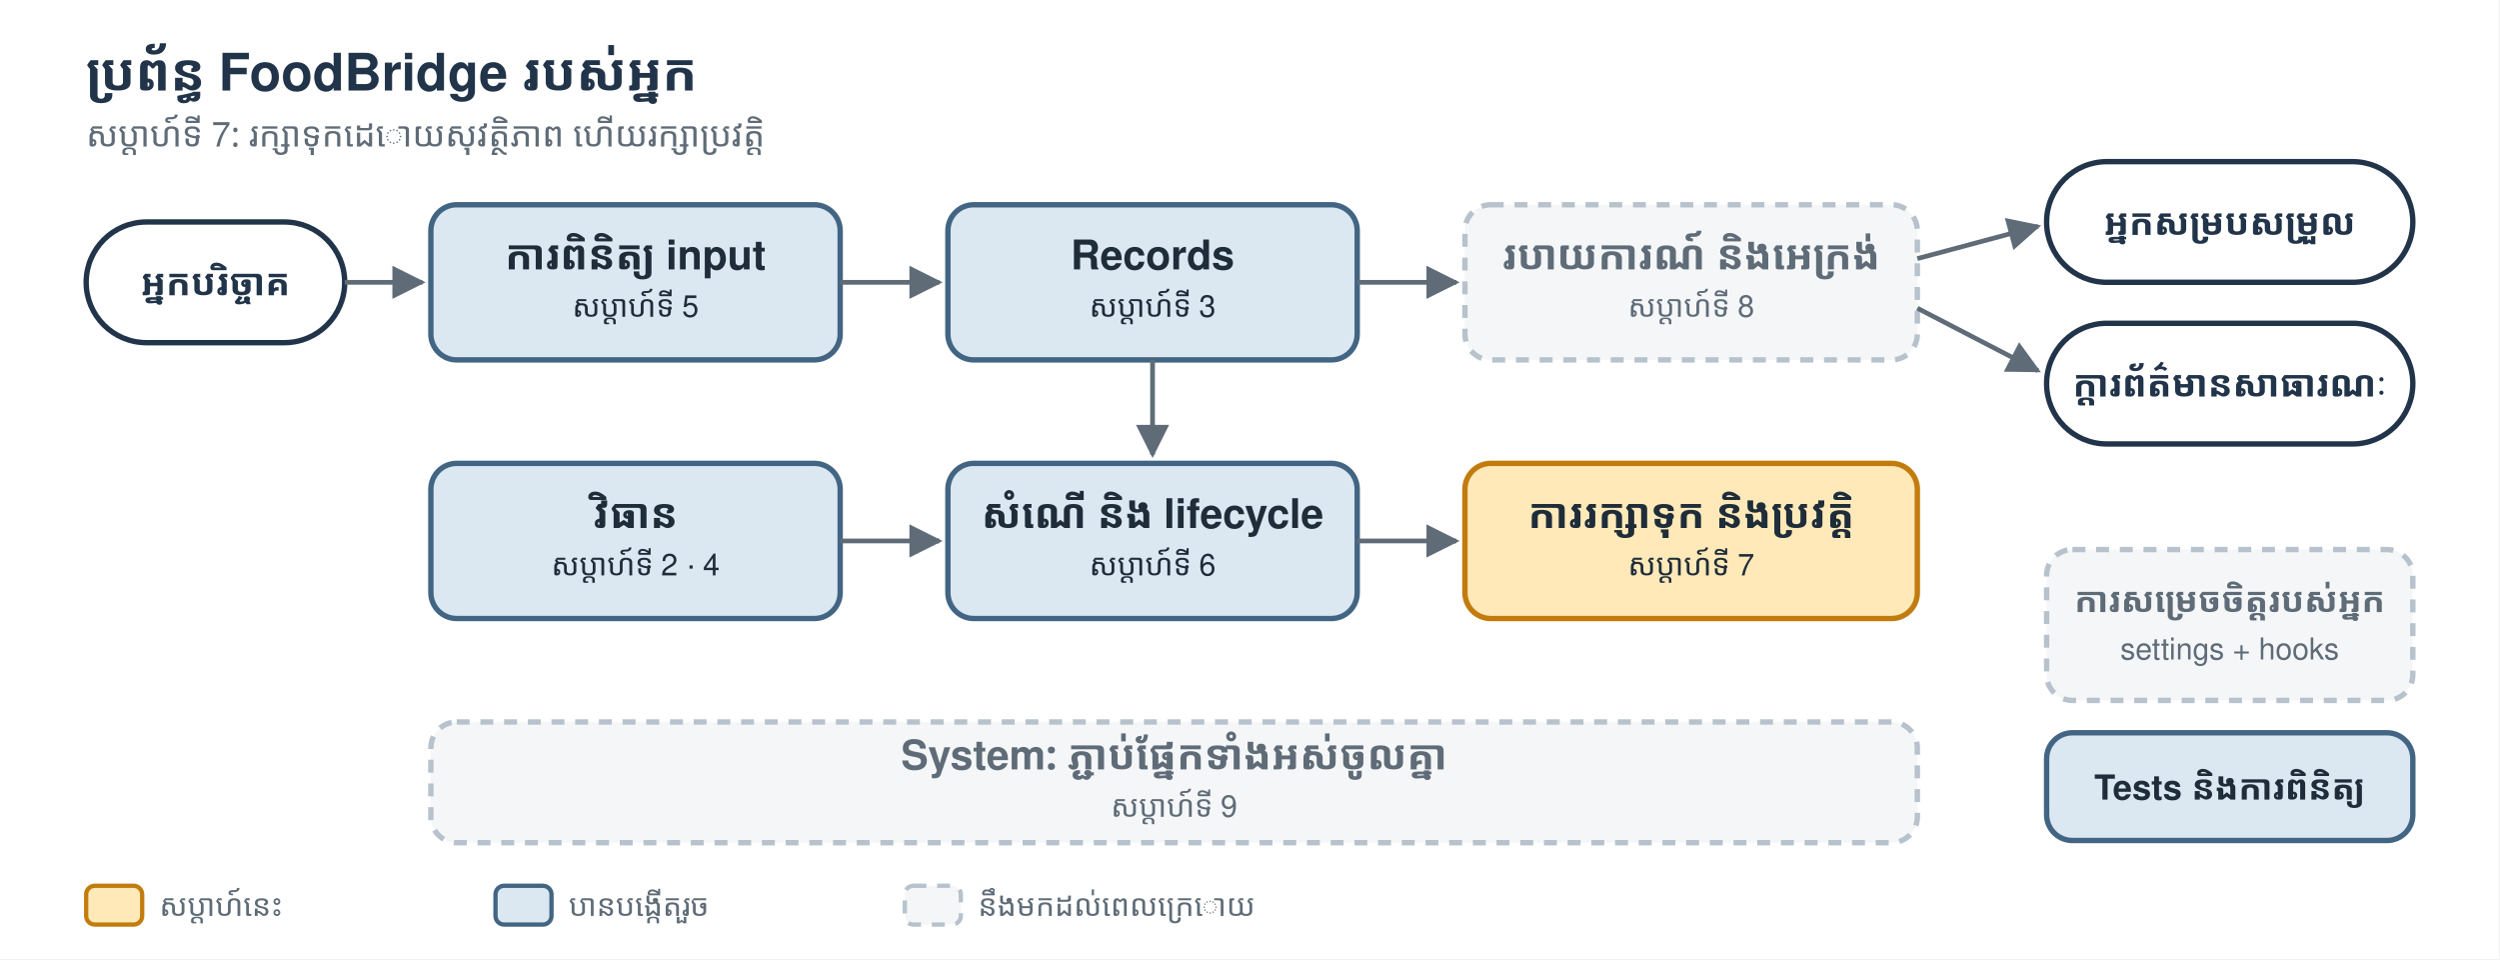
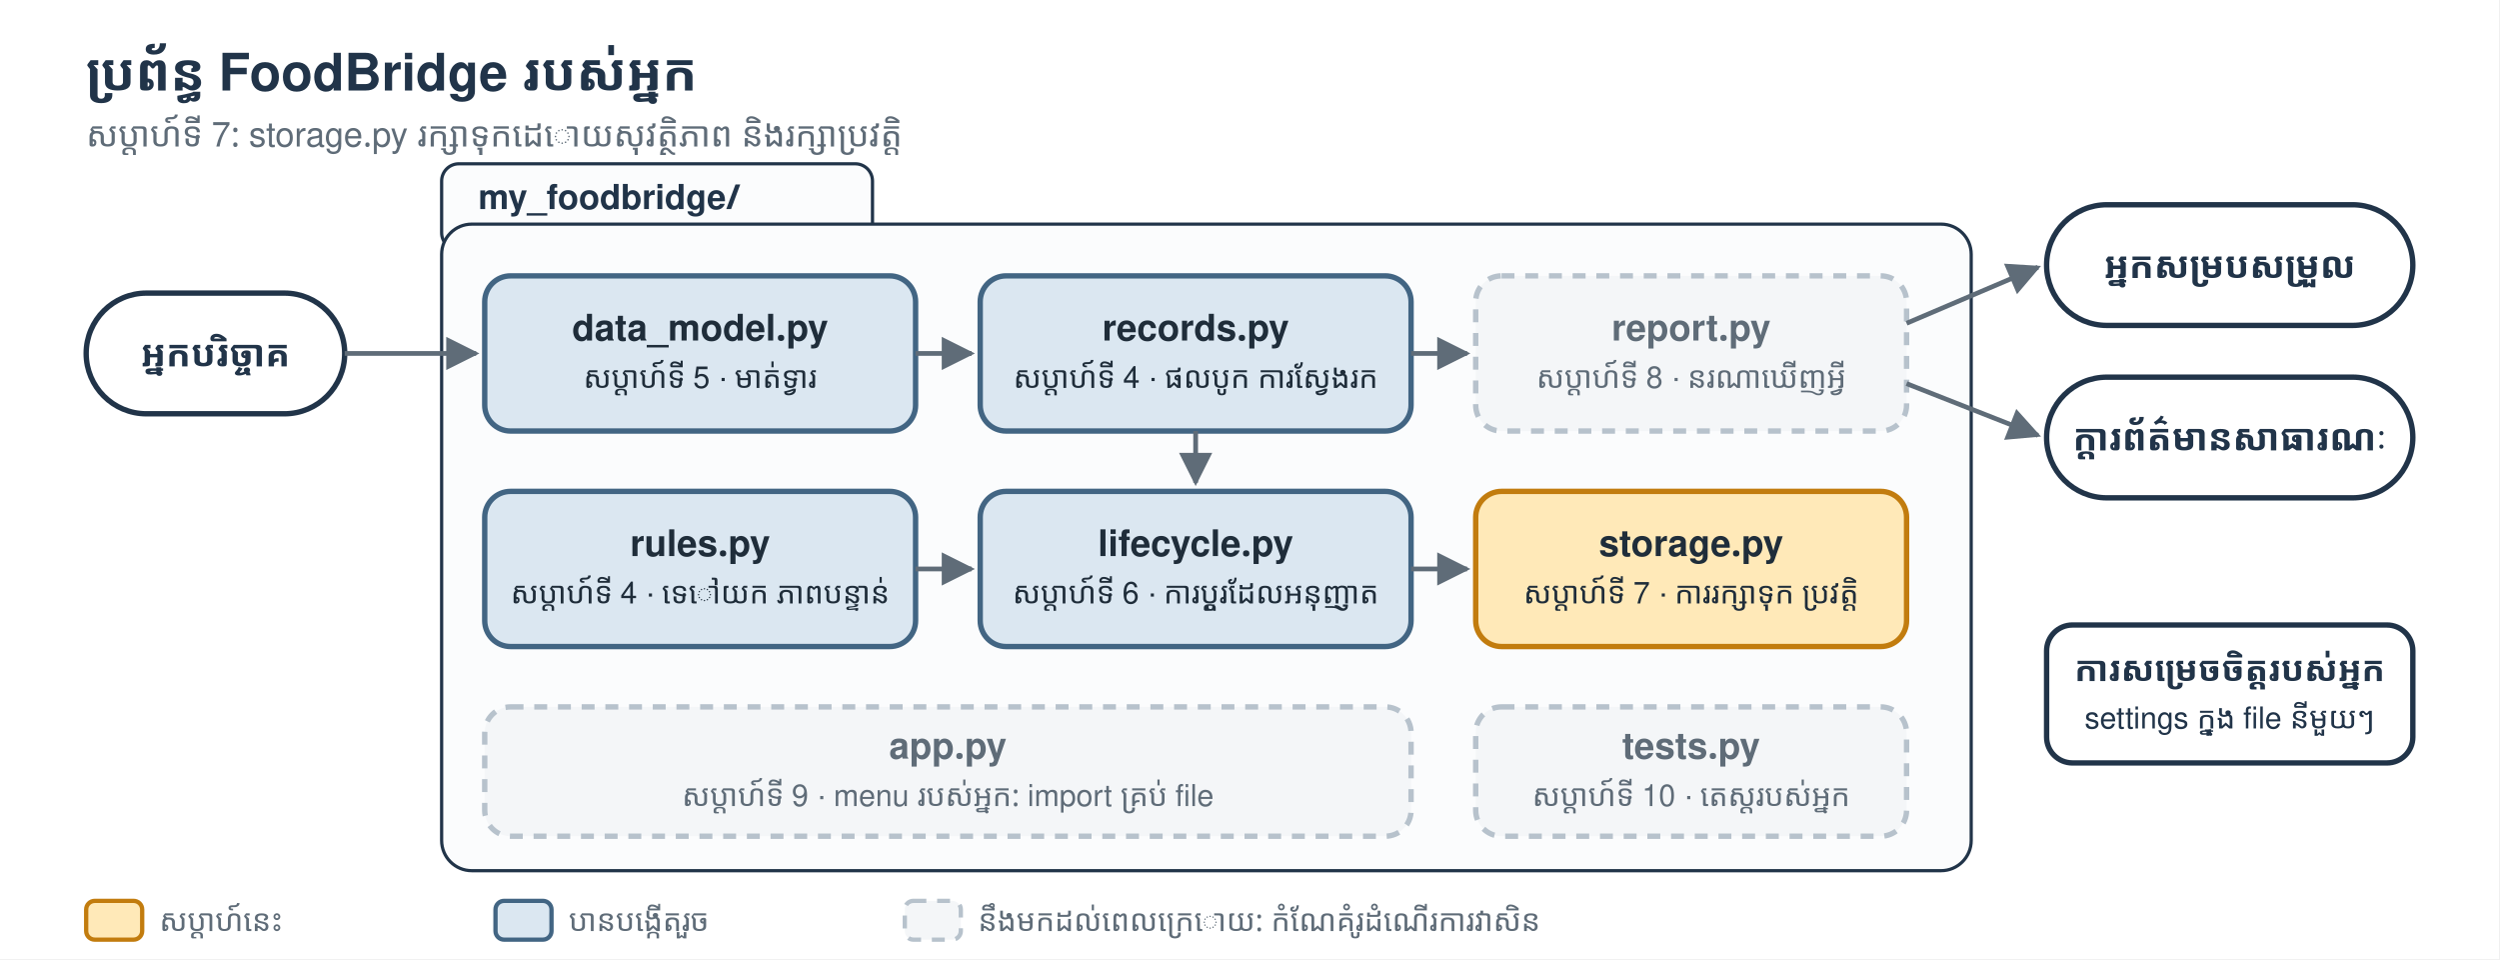
<svg xmlns="http://www.w3.org/2000/svg" width="1160" height="445" viewBox="0 0 1160 445" role="img" font-family="system-ui, -apple-system, 'Segoe UI', 'Noto Sans Khmer', 'Khmer Sangam MN', 'Khmer UI', 'Khmer OS Battambang', Helvetica, Arial, sans-serif">
  <rect width="1160" height="445" fill="#ffffff" />
  <defs>
    <marker id="arrow" viewBox="0 0 10 10" refX="9" refY="5" markerWidth="7" markerHeight="7" orient="auto-start-reverse">
      <path d="M0,0 L10,5 L0,10 z" fill="#5f6c78" />
    </marker>
  </defs>
  <text x="40" y="42" font-size="24" font-weight="700" fill="#213449" text-anchor="start">ប្រព័ន្ធ FoodBridge របស់អ្នក</text>
-   <text x="40" y="68" font-size="16" font-weight="400" fill="#5f6c78" text-anchor="start">សប្ដាហ៍ទី 7: រក្សាទុកដោយសុវត្ថិភាព ហើយរក្សាប្រវត្តិ</text>
-   <rect x="200" y="95" width="190" height="72" rx="12" fill="#dbe7f1" stroke="#426583" stroke-width="2.5" />
-   <text x="295.0" y="125.0" text-anchor="middle" font-size="19" font-weight="700" fill="#1f2d3a">ការពិនិត្យ input</text>
-   <text x="295.0" y="147.0" text-anchor="middle" font-size="14" fill="#1f2d3a">សប្ដាហ៍ទី 5</text>
-   <rect x="440" y="95" width="190" height="72" rx="12" fill="#dbe7f1" stroke="#426583" stroke-width="2.5" />
-   <text x="535.0" y="125.0" text-anchor="middle" font-size="19" font-weight="700" fill="#1f2d3a">Records</text>
-   <text x="535.0" y="147.0" text-anchor="middle" font-size="14" fill="#1f2d3a">សប្ដាហ៍ទី 3</text>
-   <rect x="680" y="95" width="210" height="72" rx="12" fill="#f4f6f8" stroke="#b7c2cc" stroke-width="2.5" stroke-dasharray="6 5" />
-   <text x="785.0" y="125.0" text-anchor="middle" font-size="19" font-weight="700" fill="#5f6c78">របាយការណ៍ និងអេក្រង់</text>
-   <text x="785.0" y="147.0" text-anchor="middle" font-size="14" fill="#5f6c78">សប្ដាហ៍ទី 8</text>
-   <rect x="200" y="215" width="190" height="72" rx="12" fill="#dbe7f1" stroke="#426583" stroke-width="2.5" />
-   <text x="295.0" y="245.0" text-anchor="middle" font-size="19" font-weight="700" fill="#1f2d3a">វិធាន</text>
-   <text x="295.0" y="267.0" text-anchor="middle" font-size="14" fill="#1f2d3a">សប្ដាហ៍ទី 2 · 4</text>
-   <rect x="440" y="215" width="190" height="72" rx="12" fill="#dbe7f1" stroke="#426583" stroke-width="2.5" />
-   <text x="535.0" y="245.0" text-anchor="middle" font-size="19" font-weight="700" fill="#1f2d3a">សំណើ និង lifecycle</text>
-   <text x="535.0" y="267.0" text-anchor="middle" font-size="14" fill="#1f2d3a">សប្ដាហ៍ទី 6</text>
-   <rect x="680" y="215" width="210" height="72" rx="12" fill="#ffe9b8" stroke="#c27c0e" stroke-width="2.5" />
-   <text x="785.0" y="245.0" text-anchor="middle" font-size="19" font-weight="700" fill="#1f2d3a">ការរក្សាទុក និងប្រវត្តិ</text>
-   <text x="785.0" y="267.0" text-anchor="middle" font-size="14" fill="#1f2d3a">សប្ដាហ៍ទី 7</text>
-   <rect x="200" y="335" width="690" height="56" rx="12" fill="#f4f6f8" stroke="#b7c2cc" stroke-width="2.5" stroke-dasharray="6 5" />
-   <text x="545.0" y="357.0" text-anchor="middle" font-size="19" font-weight="700" fill="#5f6c78">System: ភ្ជាប់ផ្នែកទាំងអស់ចូលគ្នា</text>
-   <text x="545.0" y="379.0" text-anchor="middle" font-size="14" fill="#5f6c78">សប្ដាហ៍ទី 9</text>
-   <rect x="40" y="103" width="120" height="56" rx="28" fill="#ffffff" stroke="#213449" stroke-width="2.5" />
-   <text x="100.0" y="137.0" text-anchor="middle" font-size="17" font-weight="700" fill="#213449">អ្នកបរិច្ចាគ</text>
-   <rect x="950" y="75" width="170" height="56" rx="28" fill="#ffffff" stroke="#213449" stroke-width="2.5" />
-   <text x="1035.0" y="109.0" text-anchor="middle" font-size="17" font-weight="700" fill="#213449">អ្នកសម្របសម្រួល</text>
-   <rect x="950" y="150" width="170" height="56" rx="28" fill="#ffffff" stroke="#213449" stroke-width="2.5" />
-   <text x="1035.0" y="184.0" text-anchor="middle" font-size="17" font-weight="700" fill="#213449">ក្ដារព័ត៌មានសាធារណៈ</text>
-   <line x1="160" y1="131" x2="196" y2="131" stroke="#5f6c78" stroke-width="2.2" marker-end="url(#arrow)" />
-   <line x1="390" y1="131" x2="436" y2="131" stroke="#5f6c78" stroke-width="2.2" marker-end="url(#arrow)" />
-   <line x1="630" y1="131" x2="676" y2="131" stroke="#5f6c78" stroke-width="2.2" marker-end="url(#arrow)" />
-   <line x1="890" y1="120" x2="946" y2="105" stroke="#5f6c78" stroke-width="2.2" marker-end="url(#arrow)" />
-   <line x1="890" y1="143" x2="946" y2="172" stroke="#5f6c78" stroke-width="2.2" marker-end="url(#arrow)" />
-   <line x1="535" y1="167" x2="535" y2="211" stroke="#5f6c78" stroke-width="2.2" marker-end="url(#arrow)" />
-   <line x1="390" y1="251" x2="436" y2="251" stroke="#5f6c78" stroke-width="2.2" marker-end="url(#arrow)" />
-   <line x1="630" y1="251" x2="676" y2="251" stroke="#5f6c78" stroke-width="2.2" marker-end="url(#arrow)" />
-   <rect x="950" y="255" width="170" height="70" rx="12" fill="#f4f6f8" stroke="#b7c2cc" stroke-width="2.5" stroke-dasharray="6 5" />
-   <text x="1035.0" y="284.0" text-anchor="middle" font-size="16" font-weight="700" fill="#5f6c78">ការសម្រេចចិត្តរបស់អ្នក</text>
-   <text x="1035.0" y="306.0" text-anchor="middle" font-size="14" fill="#5f6c78">settings + hooks</text>
-   <rect x="950" y="340" width="170" height="50" rx="12" fill="#dbe7f1" stroke="#426583" stroke-width="2.5" />
-   <text x="1035.0" y="371.0" text-anchor="middle" font-size="16" font-weight="700" fill="#1f2d3a">Tests និងការពិនិត្យ</text>
-   <rect x="40" y="411" width="26" height="18" rx="4" fill="#ffe9b8" stroke="#c27c0e" stroke-width="2" />
-   <text x="74" y="425" font-size="14" font-weight="400" fill="#5f6c78" text-anchor="start">សប្ដាហ៍នេះ</text>
-   <rect x="230" y="411" width="26" height="18" rx="4" fill="#dbe7f1" stroke="#426583" stroke-width="2" />
-   <text x="264" y="425" font-size="14" font-weight="400" fill="#5f6c78" text-anchor="start">បានបង្កើតរួច</text>
-   <rect x="420" y="411" width="26" height="18" rx="4" fill="#f4f6f8" stroke="#b7c2cc" stroke-width="2" stroke-dasharray="6 5" />
-   <text x="454" y="425" font-size="14" font-weight="400" fill="#5f6c78" text-anchor="start">នឹងមកដល់ពេលក្រោយ</text>
+   <text x="40" y="68" font-size="16" font-weight="400" fill="#5f6c78" text-anchor="start">សប្ដាហ៍ទី 7: storage.py រក្សាទុកដោយសុវត្ថិភាព និងរក្សាប្រវត្តិ</text>
+   <rect x="205" y="76" width="200" height="40" rx="8" fill="#fbfcfd" stroke="#213449" stroke-width="1.5" />
+   <text x="222" y="97" font-size="16" font-weight="700" fill="#213449" text-anchor="start">my_foodbridge/</text>
+   <rect x="205" y="104" width="710" height="300" rx="14" fill="#fbfcfd" stroke="#213449" stroke-width="1.5" />
+   <rect x="225" y="128" width="200" height="72" rx="12" fill="#dbe7f1" stroke="#426583" stroke-width="2.5" />
+   <text x="325.0" y="158.0" text-anchor="middle" font-size="17" font-weight="700" fill="#1f2d3a">data_model.py</text>
+   <text x="325.0" y="180.0" text-anchor="middle" font-size="14" fill="#1f2d3a">សប្ដាហ៍ទី 5 · មាត់ទ្វារ</text>
+   <rect x="455" y="128" width="200" height="72" rx="12" fill="#dbe7f1" stroke="#426583" stroke-width="2.5" />
+   <text x="555.0" y="158.0" text-anchor="middle" font-size="17" font-weight="700" fill="#1f2d3a">records.py</text>
+   <text x="555.0" y="180.0" text-anchor="middle" font-size="14" fill="#1f2d3a">សប្ដាហ៍ទី 4 · ផលបូក ការស្វែងរក</text>
+   <rect x="685" y="128" width="200" height="72" rx="12" fill="#f4f6f8" stroke="#b7c2cc" stroke-width="2.5" stroke-dasharray="6 5" />
+   <text x="785.0" y="158.0" text-anchor="middle" font-size="17" font-weight="700" fill="#5f6c78">report.py</text>
+   <text x="785.0" y="180.0" text-anchor="middle" font-size="14" fill="#5f6c78">សប្ដាហ៍ទី 8 · នរណាឃើញអ្វី</text>
+   <rect x="225" y="228" width="200" height="72" rx="12" fill="#dbe7f1" stroke="#426583" stroke-width="2.5" />
+   <text x="325.0" y="258.0" text-anchor="middle" font-size="17" font-weight="700" fill="#1f2d3a">rules.py</text>
+   <text x="325.0" y="280.0" text-anchor="middle" font-size="14" fill="#1f2d3a">សប្ដាហ៍ទី 4 · ទៅយក ភាពបន្ទាន់</text>
+   <rect x="455" y="228" width="200" height="72" rx="12" fill="#dbe7f1" stroke="#426583" stroke-width="2.5" />
+   <text x="555.0" y="258.0" text-anchor="middle" font-size="17" font-weight="700" fill="#1f2d3a">lifecycle.py</text>
+   <text x="555.0" y="280.0" text-anchor="middle" font-size="14" fill="#1f2d3a">សប្ដាហ៍ទី 6 · ការប្ដូរដែលអនុញ្ញាត</text>
+   <rect x="685" y="228" width="200" height="72" rx="12" fill="#ffe9b8" stroke="#c27c0e" stroke-width="2.5" />
+   <text x="785.0" y="258.0" text-anchor="middle" font-size="17" font-weight="700" fill="#1f2d3a">storage.py</text>
+   <text x="785.0" y="280.0" text-anchor="middle" font-size="14" fill="#1f2d3a">សប្ដាហ៍ទី 7 · ការរក្សាទុក ប្រវត្តិ</text>
+   <rect x="225" y="328" width="430" height="60" rx="12" fill="#f4f6f8" stroke="#b7c2cc" stroke-width="2.5" stroke-dasharray="6 5" />
+   <text x="440.0" y="352.0" text-anchor="middle" font-size="17" font-weight="700" fill="#5f6c78">app.py</text>
+   <text x="440.0" y="374.0" text-anchor="middle" font-size="14" fill="#5f6c78">សប្ដាហ៍ទី 9 · menu របស់អ្នក: import គ្រប់ file</text>
+   <rect x="685" y="328" width="200" height="60" rx="12" fill="#f4f6f8" stroke="#b7c2cc" stroke-width="2.5" stroke-dasharray="6 5" />
+   <text x="785.0" y="352.0" text-anchor="middle" font-size="17" font-weight="700" fill="#5f6c78">tests.py</text>
+   <text x="785.0" y="374.0" text-anchor="middle" font-size="14" fill="#5f6c78">សប្ដាហ៍ទី 10 · តេស្តរបស់អ្នក</text>
+   <rect x="40" y="136" width="120" height="56" rx="28" fill="#ffffff" stroke="#213449" stroke-width="2.5" />
+   <text x="100.0" y="170.0" text-anchor="middle" font-size="17" font-weight="700" fill="#213449">អ្នកបរិច្ចាគ</text>
+   <rect x="950" y="95" width="170" height="56" rx="28" fill="#ffffff" stroke="#213449" stroke-width="2.5" />
+   <text x="1035.0" y="129.0" text-anchor="middle" font-size="17" font-weight="700" fill="#213449">អ្នកសម្របសម្រួល</text>
+   <rect x="950" y="175" width="170" height="56" rx="28" fill="#ffffff" stroke="#213449" stroke-width="2.5" />
+   <text x="1035.0" y="209.0" text-anchor="middle" font-size="17" font-weight="700" fill="#213449">ក្ដារព័ត៌មានសាធារណៈ</text>
+   <line x1="160" y1="164" x2="221" y2="164" stroke="#5f6c78" stroke-width="2.2" marker-end="url(#arrow)" />
+   <line x1="425" y1="164" x2="451" y2="164" stroke="#5f6c78" stroke-width="2.2" marker-end="url(#arrow)" />
+   <line x1="655" y1="164" x2="681" y2="164" stroke="#5f6c78" stroke-width="2.2" marker-end="url(#arrow)" />
+   <line x1="885" y1="150" x2="946" y2="124" stroke="#5f6c78" stroke-width="2.2" marker-end="url(#arrow)" />
+   <line x1="885" y1="178" x2="946" y2="202" stroke="#5f6c78" stroke-width="2.2" marker-end="url(#arrow)" />
+   <line x1="555" y1="200" x2="555" y2="224" stroke="#5f6c78" stroke-width="2.2" marker-end="url(#arrow)" />
+   <line x1="425" y1="264" x2="451" y2="264" stroke="#5f6c78" stroke-width="2.2" marker-end="url(#arrow)" />
+   <line x1="655" y1="264" x2="681" y2="264" stroke="#5f6c78" stroke-width="2.2" marker-end="url(#arrow)" />
+   <rect x="950" y="290" width="170" height="64" rx="12" fill="#ffffff" stroke="#213449" stroke-width="2.5" />
+   <text x="1035.0" y="316.0" text-anchor="middle" font-size="16" font-weight="700" fill="#213449">ការសម្រេចចិត្តរបស់អ្នក</text>
+   <text x="1035.0" y="338.0" text-anchor="middle" font-size="14" fill="#213449">settings ក្នុង file នីមួយៗ</text>
+   <rect x="40" y="418" width="26" height="18" rx="4" fill="#ffe9b8" stroke="#c27c0e" stroke-width="2" />
+   <text x="74" y="432" font-size="14" font-weight="400" fill="#5f6c78" text-anchor="start">សប្ដាហ៍នេះ</text>
+   <rect x="230" y="418" width="26" height="18" rx="4" fill="#dbe7f1" stroke="#426583" stroke-width="2" />
+   <text x="264" y="432" font-size="14" font-weight="400" fill="#5f6c78" text-anchor="start">បានបង្កើតរួច</text>
+   <rect x="420" y="418" width="26" height="18" rx="4" fill="#f4f6f8" stroke="#b7c2cc" stroke-width="2" stroke-dasharray="6 5" />
+   <text x="454" y="432" font-size="14" font-weight="400" fill="#5f6c78" text-anchor="start">នឹងមកដល់ពេលក្រោយ: កំណែគំរូដំណើរការវាសិន</text>
</svg>
